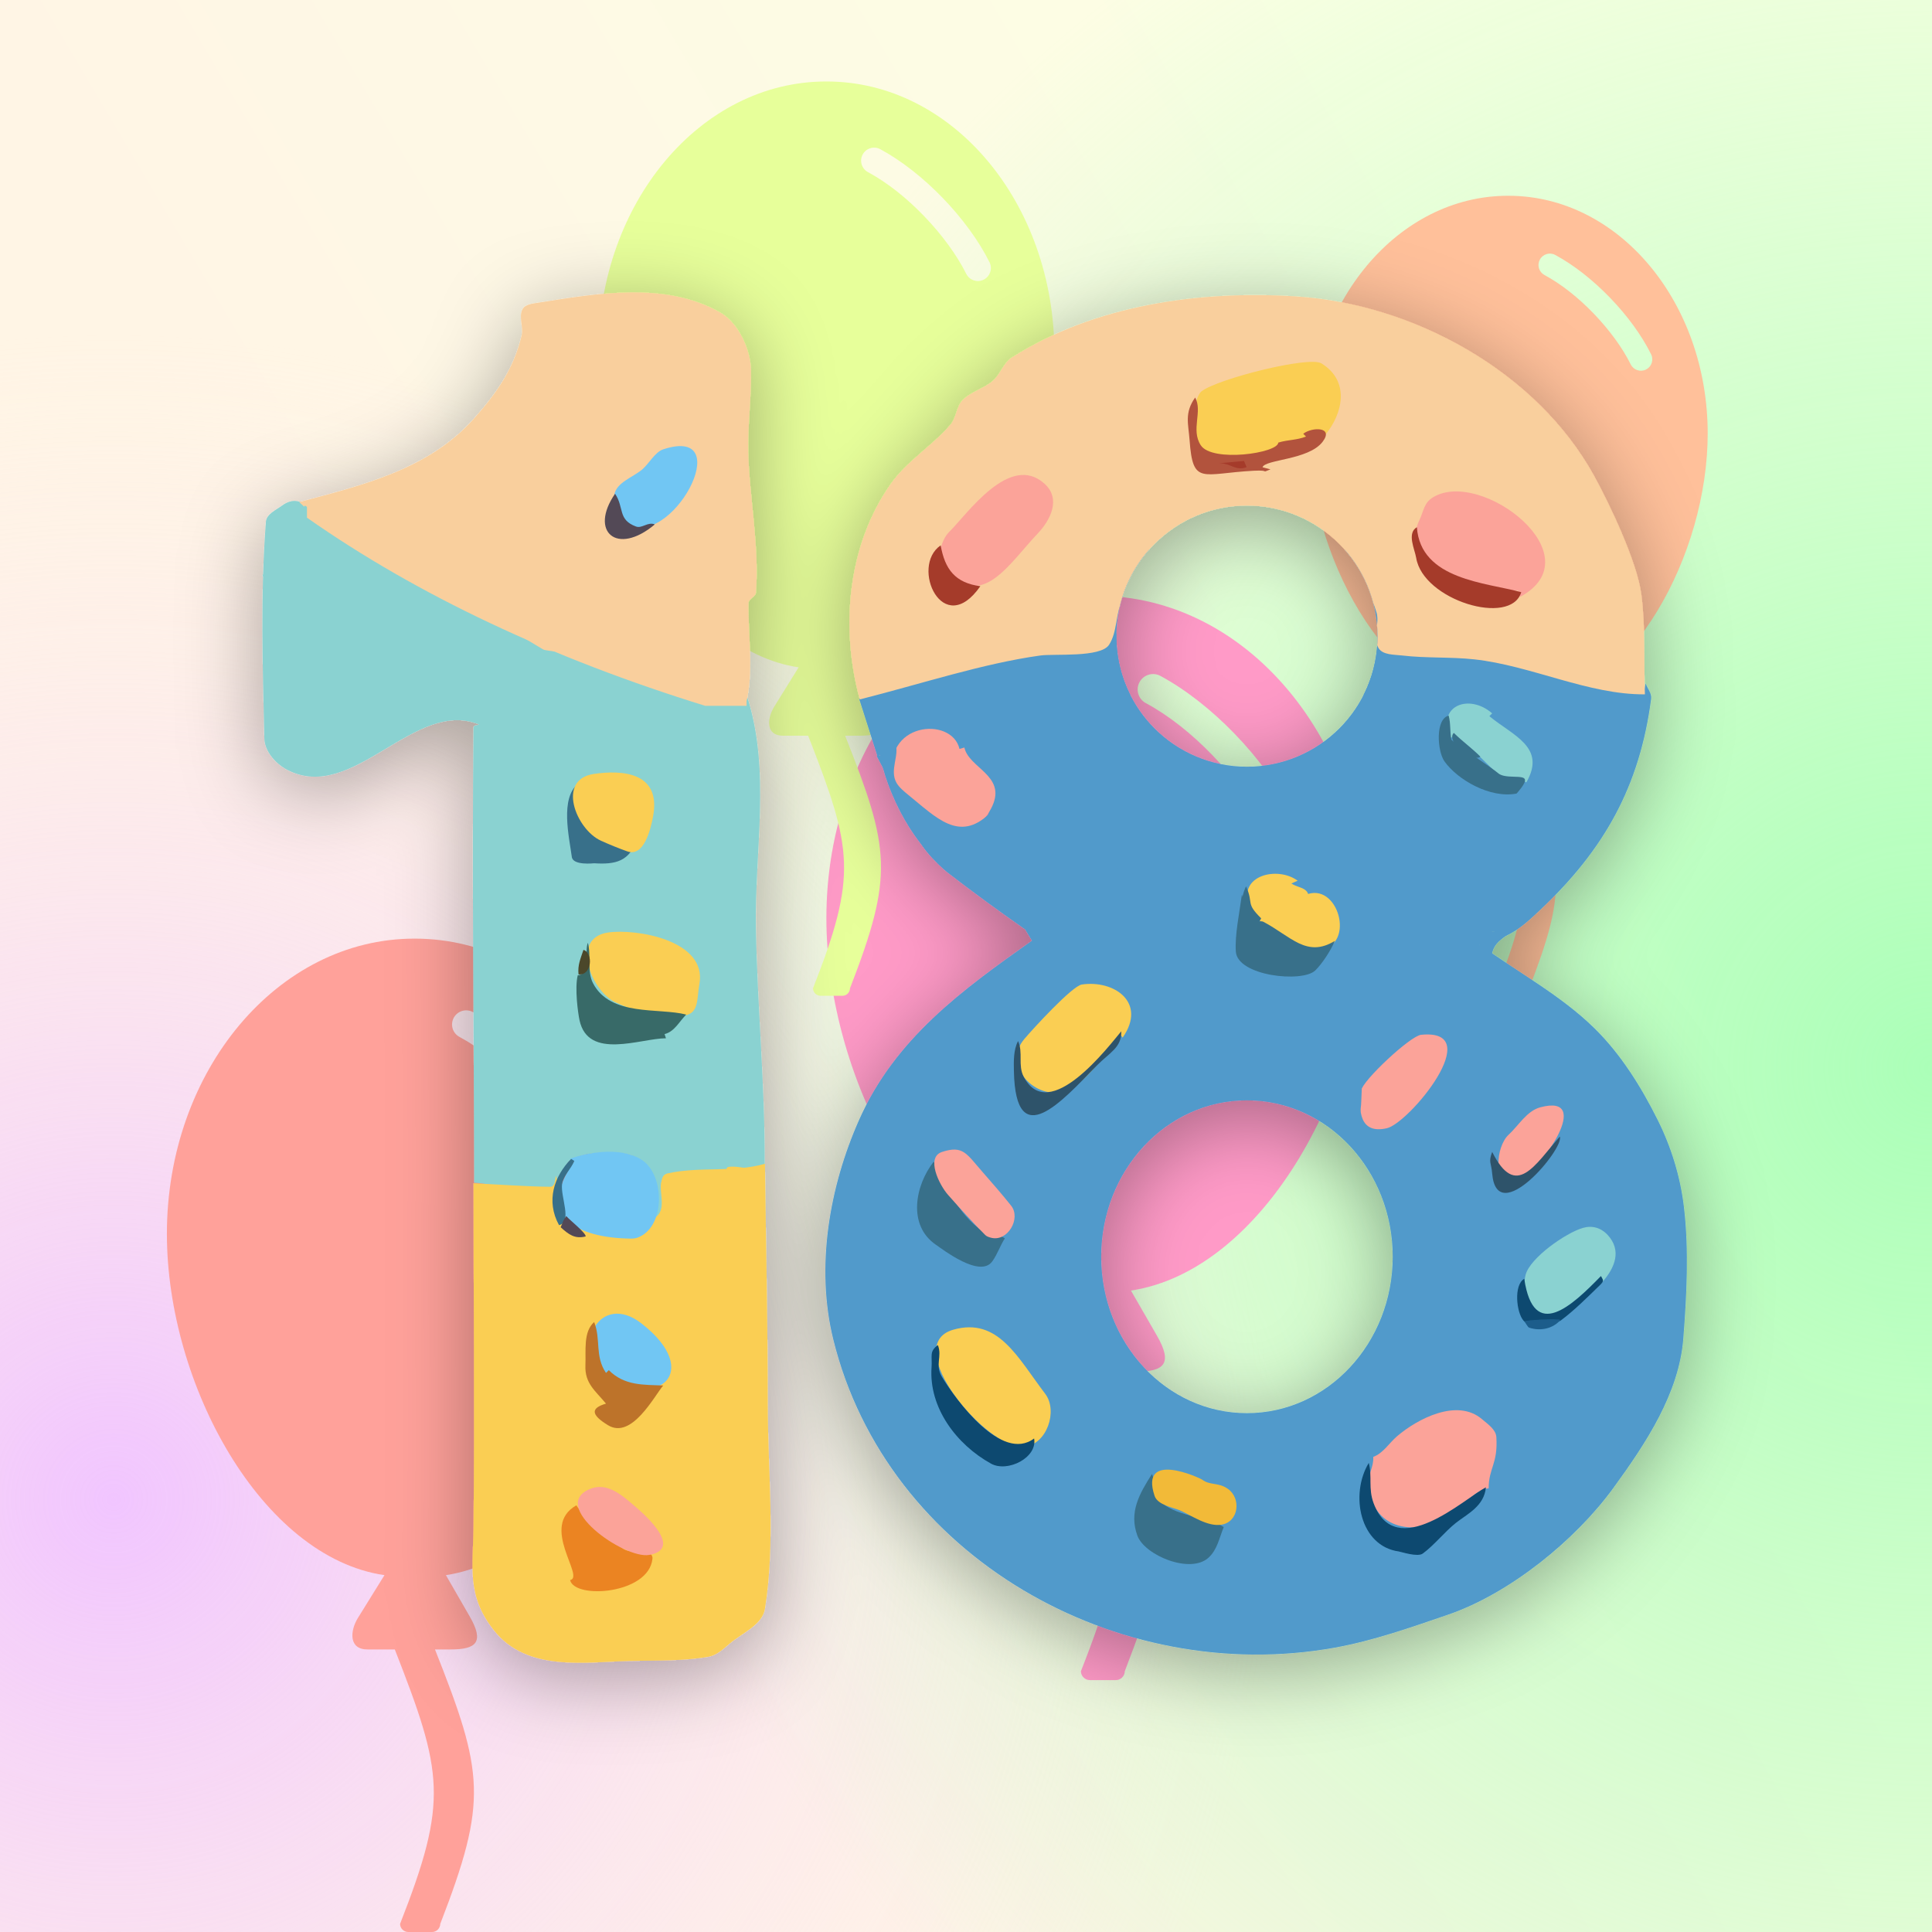
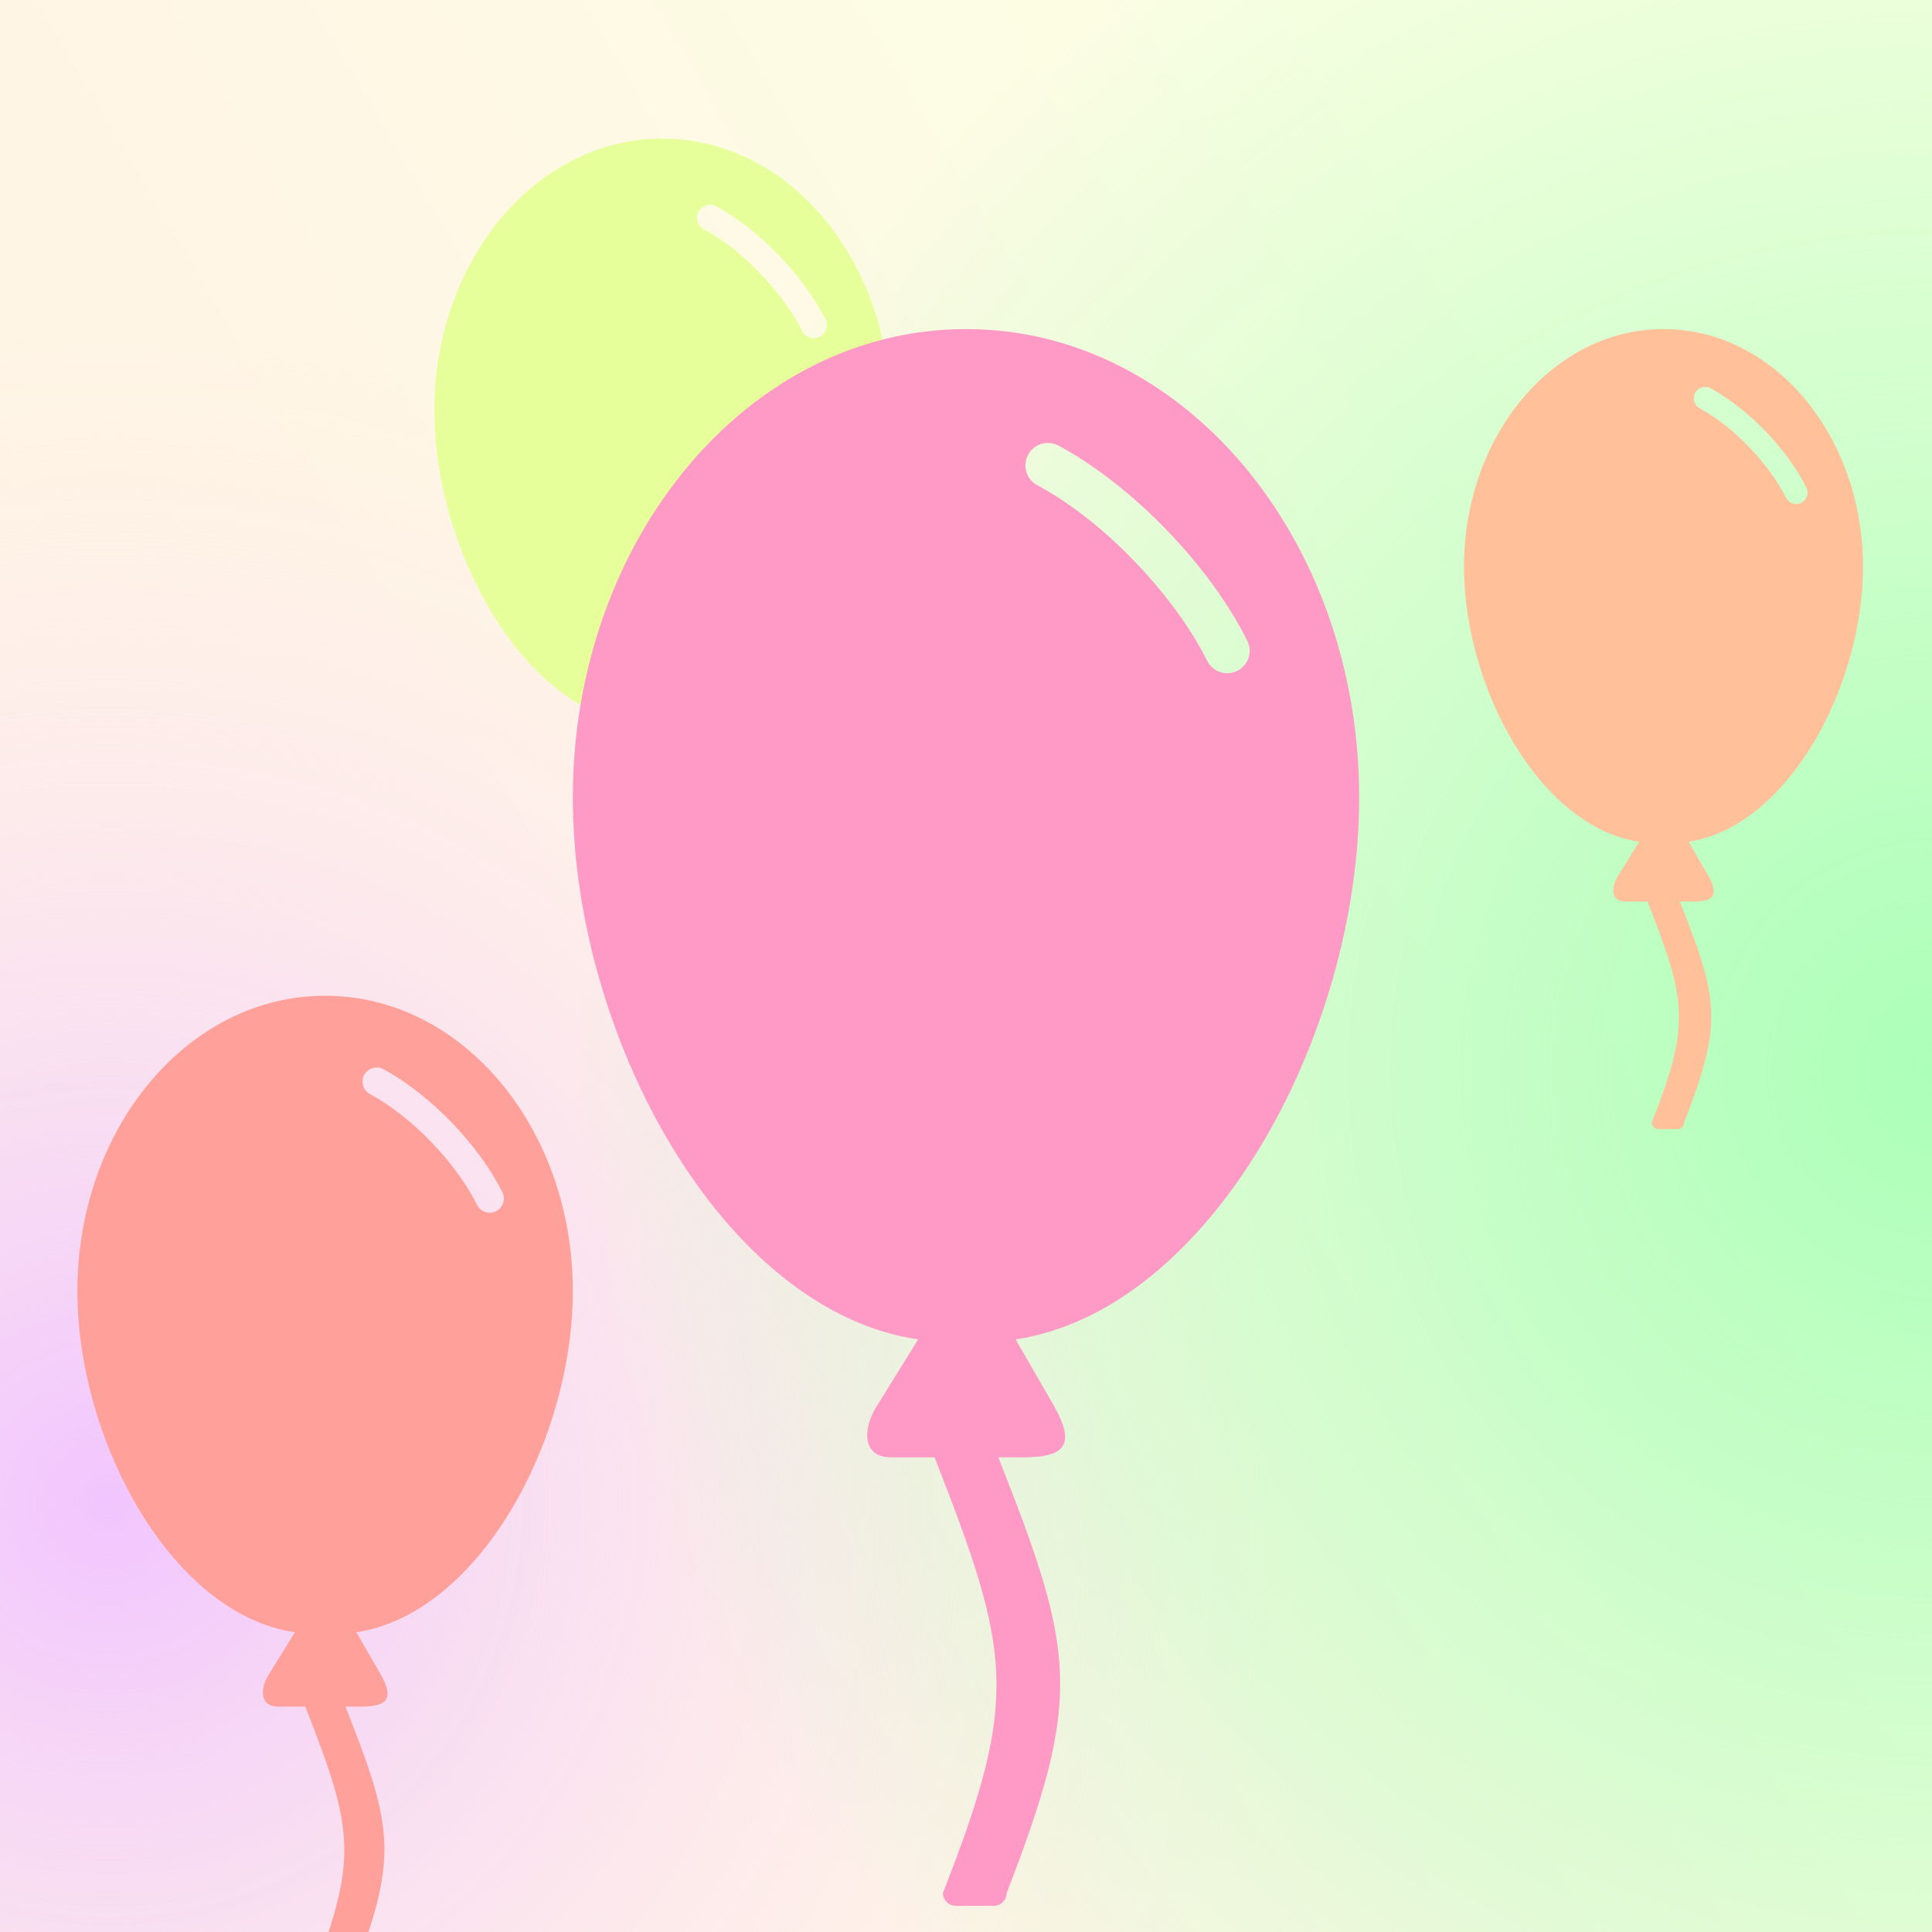
<svg xmlns="http://www.w3.org/2000/svg" xml:space="preserve" stroke-miterlimit="10" style="fill-rule:nonzero;clip-rule:evenodd;stroke-linecap:round;stroke-linejoin:round" viewBox="0 0 1920 1920">
  <defs>
-     <radialGradient id="c" cx="697.299" cy="1115.08" r="396.353" gradientTransform="translate(-1926.17 -1770.63)scale(2.92426)" gradientUnits="userSpaceOnUse">
+     <radialGradient id="d" cx="0" cy="0" r="1" gradientTransform="translate(112.913 1490.15)scale(1159.04)" gradientUnits="userSpaceOnUse">
      <stop offset="0" stop-color="#f1c5ff" />
      <stop offset="1" stop-color="#ffebee" stop-opacity="0" />
    </radialGradient>
-     <radialGradient id="d" cx="1042.87" cy="838.569" r="440.015" gradientTransform="translate(-1263.94 -1498.76)scale(3.05305)" gradientUnits="userSpaceOnUse">
+     <radialGradient id="e" cx="0" cy="0" r="1" gradientTransform="translate(1919.99 1061.44)scale(1343.39)" gradientUnits="userSpaceOnUse">
      <stop offset="0" stop-color="#abffb8" />
      <stop offset="1" stop-color="#abffb8" stop-opacity="0" />
    </radialGradient>
-     <linearGradient id="b" x1="490.961" x2="1488.95" y1="875.063" y2="284.185" gradientUnits="userSpaceOnUse">
+     <linearGradient id="c" x1="0" x2="1" y1="0" y2="0" gradientTransform="rotate(-30.628 1844.07 -459.278)scale(1159.793)" gradientUnits="userSpaceOnUse">
      <stop offset="0" stop-color="#fff5e5" />
      <stop offset="1" stop-color="#fcffe4" />
    </linearGradient>
-     <filter id="e" width="1674.18" height="1674.18" x="122.912" y="137.912" color-interpolation-filters="sRGB" filterUnits="userSpaceOnUse">
-       <feDropShadow dx="0" dy="15" flood-color="#000" flood-opacity=".333" in="SourceGraphic" result="Shadow" stdDeviation="40" />
-     </filter>
  </defs>
-   <clipPath id="a" clip-rule="nonzero">
+   <clipPath id="a">
    <path d="M0 0h1920v1920H0z" />
  </clipPath>
  <g clip-path="url(#a)">
-     <path fill="url(#b)" d="M0 0h1920v1920H0z" />
-     <path fill="url(#c)" d="M-1046.13 1490.14c0-640.116 518.919-1159.034 1159.038-1159.034S1271.95 850.024 1271.95 1490.14c0 640.12-518.923 1159.04-1159.042 1159.04S-1046.13 2130.26-1046.13 1490.14" />
-     <path fill="url(#d)" d="M576.614 1061.44c0-741.933 601.456-1343.391 1343.396-1343.391 741.93 0 1343.38 601.458 1343.38 1343.391 0 741.93-601.45 1343.39-1343.38 1343.39-741.94 0-1343.396-601.46-1343.396-1343.39" />
-   </g>
-   <path fill="#ffa19a" fill-rule="evenodd" d="M412.359 932.803c135.943 0 245.858 131.287 245.858 293.337 0 149.61-93.762 320.89-215.084 339.22l23.622 40.97c14.86 25.79 6.507 32.87-18.961 32.87h-15.506c48.527 122.68 52.704 150.08 5.223 272.76 0 4.34-3.7 8.04-8.038 8.04h-23.86a8.17 8.17 0 0 1-8.038-8.04c48.127-122.68 42.743-150.08-5.223-272.76h-26.675c-19.275.31-17.991-18.32-9.96-31.34l26.351-42.5c-121.883-17.76-216.207-189.3-216.207-339.22 0-162.05 110.154-293.337 245.859-293.337zm44.273 97.697c-6.833-3.68-9.386-12.2-5.703-19.04 3.683-6.83 12.208-9.38 19.041-5.7 23.536 12.69 47.081 31.49 67.649 52.78 21.213 21.94 39.289 46.6 50.78 69.9 3.206 6.91.321 15.11-6.504 18.49s-15.098.7-18.648-6.03c-10.283-20.73-26.59-42.91-45.873-62.92-18.56-19.28-39.774-36.23-60.742-47.48" />
-   <path fill="#ffc09a" fill-rule="evenodd" d="M1499.09 194.557c109.48 0 198 105.727 198 236.237 0 120.485-75.52 258.434-173.22 273.186l19.03 32.999c11.97 20.772 5.24 26.469-15.27 26.469h-12.49c39.08 98.805 42.44 120.87 4.2 219.675 0 3.495-2.98 6.468-6.47 6.468h-19.22a6.576 6.576 0 0 1-6.47-6.468c38.76-98.805 34.43-120.87-4.2-219.675h-21.48c-15.53.255-14.5-14.752-8.03-25.238l21.23-34.23c-98.16-14.298-174.12-152.446-174.12-273.186 0-130.51 88.71-236.237 197.99-236.237zm35.65 78.68c-5.41-3.013-7.39-9.811-4.45-15.259 2.93-5.449 9.7-7.528 15.19-4.668 18.96 10.224 37.92 25.362 54.48 42.509 17.09 17.668 31.65 37.532 40.9 56.296 2.77 5.593.48 12.372-5.11 15.14-5.6 2.769-12.38.479-15.15-5.114-8.27-16.693-21.41-34.549-36.94-50.662-14.95-15.53-32.03-29.181-48.92-38.242" />
-   <path fill="#ff9ac7" fill-rule="evenodd" d="M1090.33 592.074c148.38 0 268.36 143.304 268.36 320.196 0 163.3-102.34 350.28-234.77 370.28l25.78 44.72c16.22 28.16 7.1 35.87-20.7 35.87h-16.93c52.98 133.92 57.54 163.83 5.71 297.75 0 4.73-4.03 8.77-8.77 8.77h-26.05c-4.81-.08-8.7-3.96-8.77-8.77 52.54-133.92 46.65-163.83-5.7-297.75h-29.12c-21.04.36-19.64-20-10.87-34.2l28.76-46.39c-133.038-19.39-236.003-206.63-236.003-370.28 0-176.892 120.244-320.196 268.373-320.196zm48.32 106.644c-7.46-4.019-10.24-13.324-6.23-20.782 4.02-7.459 13.33-10.248 20.79-6.229 25.69 13.857 51.39 34.382 73.84 57.617 23.16 23.946 42.89 50.866 55.43 76.303 3.39 7.518.22 16.37-7.17 20.03-7.39 3.659-16.35.814-20.28-6.438-11.22-22.629-29.03-46.832-50.08-68.666-20.26-21.048-43.41-39.552-66.3-51.835" />
-   <path fill="#e7ff9a" fill-rule="evenodd" d="M821.553 80.98c125.124 0 226.287 120.829 226.287 269.985 0 137.695-86.302 295.357-197.96 312.212l21.736 37.714c13.683 23.742 5.992 30.248-17.447 30.248h-14.275c44.668 112.921 48.51 138.137 4.808 251.058 0 3.993-3.401 7.394-7.394 7.394h-21.966a7.515 7.515 0 0 1-7.394-7.394c44.294-112.921 39.34-138.137-4.809-251.058h-24.551c-17.743.296-16.565-16.86-9.17-28.84l24.261-39.122c-112.184-16.342-199.001-174.221-199.001-312.212 0-149.156 101.388-269.985 226.283-269.985zm40.747 89.923c-6.101-3.482-8.31-11.195-4.977-17.379s10.99-8.579 17.253-5.397c21.669 11.684 43.333 28.986 62.266 48.583 19.519 20.19 36.162 42.892 46.734 64.332 2.871 6.342.202 13.818-6.036 16.908s-13.801.684-17.108-5.442c-9.466-19.077-24.478-39.49-42.227-57.904-17.078-17.749-36.603-33.347-55.905-43.701" />
-   <g filter="url(#e)">
-     <clipPath id="f" clip-rule="nonzero">
-       <path d="M222.912 222.912H1697.09V1697.09H222.912z" />
+     <clipPath id="b" clip-rule="nonzero">
+       <path d="M0 0h1920v1920H0z" />
    </clipPath>
-     <g clip-path="url(#f)">
-       <path fill="#face52" d="M693.429 1144.53h56.168v34.14h-56.168zm-106.979-18.5h100.683v134.3H586.45z" />
-       <path fill="#face52" d="M529.941 1199.37h150.544v45.59H529.941z" />
-       <clipPath id="g" clip-rule="nonzero">
-         <path d="M132.659 63.663V1856.34H2026.73V63.663zM1239.16 502.45c71.67 0 129.82 58.076 129.82 129.743 0 71.669-58.15 129.745-129.82 129.745s-129.75-58.076-129.75-129.745c0-71.667 58.08-129.743 129.75-129.743m0 591.05c79.99 0 144.91 69.56 144.91 155.4s-64.92 155.48-144.91 155.48c-80 0-144.83-69.64-144.83-155.48s64.83-155.4 144.83-155.4" />
-       </clipPath>
-       <g clip-path="url(#g)">
-         <g fill="#519acb">
-           <path d="M915.3 691.071h110.93v111.205H915.3zm35.266-144.847h630.674v144.337H950.566zm79.624 221.036h150.51v146.731h-150.51z" />
-           <path d="M890.075 797.245c-22.608-48.625-24.566-95.653-4.374-105.041 20.192-9.389 54.889 22.418 77.496 71.042s24.566 95.652 4.373 105.041-54.888-22.419-77.495-71.042" />
-         </g>
-         <path fill="#519acb" d="m853.759 694.388 18.372 57.573c12.346-8.2 38.458-34.574 59.926-24.315 16.209 7.747 29.899 20.258 42.768 32.793 5.23 5.095 7.057 12.784 10.584 19.175l11.781-11.087c15.07 12.077 39.31.476 57.51 6.93 9.57 3.392 15.45 14.195 19.22 23.619 6.6 16.489-13.62 17.46-21.04 19.743 1.39 14.264 22.99 17.376 35.77 23.849l-6.93-19.401 8.32-1.386c4.13 12.122 4.68 26.144 12.39 36.365 7.67 10.155 25.71 12.371 29.18 24.61l-6.99 2.567c25.51 15.909-9.52 24.3-20.72 26.535-1.62-4.157-.67-10.925-4.85-12.471-10.41-3.85-22.17-1.078-33.26-1.617l-5.05-33.88-16.46-.426.1 7.146 14.87 4.578-20.49 6.876.83 16.397-18.66.449c5.61 19.716 8.88 12.587-2.95 23.342l7.62 12.472c-69.454 49.095-135.972 97.326-171.841 178.076-29.529 66.48-43.404 146.25-25.637 218.26 53.336 216.21 282.558 345.04 498.198 306.27 38.46-6.92 75.6-20.06 112.57-32.73 61.64-21.12 126.67-74.12 164.35-125.84 32.23-44.23 65.4-94.12 69.62-148.68 3.35-43.43 5.69-87.41.6-130.67-3.52-29.96-12.64-59.66-26.14-86.65-16.42-32.85-36.38-64.95-62.55-90.73-33.62-33.119-76.21-55.672-114.32-83.508 4.26-4.246 7.07-10.86 12.79-12.737 4.48-1.471 9.25 6.06 13.53 4.089 13.05-6.005 23.84-16.236 34.28-26.096 63.29-59.761 98.5-122.358 109.85-209.49.69-5.363-3.7-10.164-5.55-15.245l-1.78 9.789c-25.07-.848-48.37-13.609-73.05-18.104-13.87-2.525-28.47 1.489-42.27-1.386-13.45-2.802-24.73-12.902-38.25-15.384-36.05-6.618-72.89-7.804-109.33-11.707-8.97-116.231-132.85-190.173-224.51-98.324-12.53 12.564-20.75 29.026-28.41 45.039-7.68 16.078-1.3 42.761-17.32 50.581-38.23 18.669-84.6 10.259-126.137 19.476-40.868 9.069-80.356 23.509-120.534 35.265" />
-         <path fill="#f9cf9d" d="M854.451 695.08c61.715-15.614 122.014-35.656 179.459-43.654 13.77-1.916 59.89 2.327 68.27-10.651 8.31-12.866 6.36-30.248 12.9-44.099 22.06-46.766 68.68-94.75 126.08-91.992 60.13 2.891 109.45 47.171 126.73 103.783 3.46 11.338-4.04 25.327 2.03 35.506 4.23 7.086 15.42 6.482 23.61 7.453 23.68 2.812 47.74 1.276 71.45 3.828 56.51 6.084 113.64 35.31 169.73 34.767-1.18-33.018.66-66.281-3.54-99.053-4.24-33.163-32.68-92.021-46.92-117.904-57.25-104.037-179.84-170.951-296.04-178.482-95.6-6.196-200.27 8.324-282.71 60.82-8.338 5.312-11.228 16.548-18.704 23.021-9.03 7.819-21.875 10.728-30.183 19.308-6.302 6.509-6.185 17.47-12.085 24.346-18.114 21.112-43.209 36.047-59.239 58.781-43.596 61.831-50.112 143.927-30.838 214.222" />
-         <path fill="#8ad2d1" d="M476.126 720.025c-1.847.924-5.521.705-5.542 2.771-1.624 150.825.427 301.664.64 452.504 25.117 1.81 50.871 11.34 75.349 5.44 11.882-2.87 11.415-23.68 22.402-29.04 14.707-7.17 32.43-6.72 48.757-5.66 34.316 2.23 33.149 41.02 34.391 63.17 14.329-11.14-6.124-39.3 14.193-41.38 17.584-1.8 35.517 1.59 53.019-.88 2.77-.39 1.563-6.65 4.304-7.2 11.944-2.39 36.291 8.25 36.326-3.93.227-77.65-7.268-155.14-8.757-232.775-1.465-76.486 14.863-156.446-8.314-229.351-20.366 1.771-58.361-6.398-76.896-11.861-31.89-9.398-61.709-25.025-93.558-34.563-7.241-2.169-15.289 1.359-22.676-.246-24.203-5.262-51.97-21.722-75.717-29.55-41.327-13.621-78.19 22.787-119.006-9.876l7.45-4.674-9.702-2.771 34.646-4.158c-15.436-6.239-31.67-10.781-46.305-18.717-21.35-11.574-10.042-36.523-9.128-55.424-18.412-6.665-30.563-34.864-51.538-19.522-6.163 4.507-15.632 8.565-16.215 16.178-5.488 71.583-3.24 143.6-1.537 215.372.305 12.85 11.337 25.208 22.737 31.145 65.394 34.062 126.546-71.64 190.677-45.002" />
-         <path fill="#face52" d="M552.346 1168.33c-.391 1.84-.28 11.15-5.543 11.09-25.431-.31-50.813-2.31-76.219-3.47 0 113.64 1.127 227.28 0 340.91-.398 40.02-7.292 68.58 20.323 103.36 32.977 41.54 90.571 31.42 135.579 30.37 25.899-.6 52.086.3 77.605-4.16 8.129-1.41 14.737-7.72 21.02-13.07 12.53-10.68 32.522-18.48 35.105-34.74 10.655-67.06 2.773-135.8 2.773-203.71 0-79.46-1.849-158.9-2.773-238.36-31.511 9.01-64.531 2.39-96.733 9.55-12.186 2.7-2.014 25.23-6.508 36.88-3.848 9.97-12.479 17.81-21.085 24.15-5.629 4.14-36.614 3.1-39.198 2.87-66.132-5.84-29.998-17.97-44.346-61.67" />
-         <path fill="#f9cf9d" d="M297.358 498.989c11.279 10.092 22.4 22.608 37.113 26.164.591 9.02-1.654 18.695 1.772 27.059 11.441 27.928 88.576 49.149 115.576 48.064-2.499 4.147-9.256 11.091.048 15.632 6.039 2.948 13.783.255 19.947 2.934 2.524 1.097 1.192 6.321 3.741 7.359 17.887 7.288 10.237-5.485 23.437 3.054 21.332 13.796 45.166 19.471 70.41 18.795l1.217 6.597c22.097 3.373 33.589 10.411 52.216 10.205l-3.97 4.59c21.812 2.49 117.417 23.942 121.951 31.875 8.771-32.894 2.552-68.046 3.036-102.086.059-4.182 7.008-5.997 7.356-10.165 3.785-45.295-6.932-98.295-7.621-141.352-.425-26.574 3.197-53.11 2.771-79.684-.314-19.672-11.947-46.894-30.842-57.572-54.503-30.802-121.487-19.006-180.714-9.622-5.591.885-13.084 1.583-15.633 6.637-3.889 7.716 1.198 17.5-.776 25.913-7.798 33.245-24.912 57.586-47.809 83.147-45.051 50.287-110.981 65.837-173.226 82.456" />
-         <path fill="#519acb" d="M997.19 765.756c-23.033 16.635-4.283 39.647-24.095 60.369-22.677 23.716-23.277 12.69-52.48-2.02-1.464-.737-3.418-.211-4.891.508-13.899 6.791 19.402 37.37 25.502 42.101 25.219 19.556 50.349 37.81 76.754 56.331 12.32-8.726 7.64-2.414 9.7-21.479l9.11-.424c3.2-11.859 10.43-35.263 28.3-20.365-11.51 28.72 15.69 19.705 33.96 20.095 3.67 18.935 7.66 8.705 22.17 12.473 6.22-9.951 14.34-3.323 24.25-7.623-5.24-4.395-12.37 1.576-15.94-3.464-4.87-6.877 8.86-14.913 1.39-27.716-7.65-13.109-18.15-6.631-26.37-16.182-3.93-4.573-1.26-12.141-3.42-17.771-4.02-10.439-12.57-5.291-7.63-18.016-8.47-3.304-3.87-2.886-13.86 0l9.01 16.631c-13.51-3.084-22.08-12.427-35.09-16.812 10.97-.936 4.32.6 18.46-8.826-2.17-5.006-2.19-21.527-1.11-27.807-6.03-3.436-10.07-9.835-16.21-13.074-18.04-9.512-39.81 8.801-57.51-6.929" />
-         <path fill="#fba399" d="M1364.74 1447.82c.51 10.83-5.42 16.64-4.62 27.75 3.12 43.31 43.66 51.22 76.93 33.58 14.84-7.86 26.38-28.56 42.35-30.1.16-20.73 9.31-24.03 7.67-50.88-.46-7.55-8.43-12.79-14.17-17.73-24.74-21.29-64.42-.34-84.58 16.94-7.9 6.77-13.79 16.92-23.58 20.44" />
-         <path fill="#face52" d="m1306.22 432.469-6.23-2.771c6.02-2.411 14.25-5.604 17.32 2.079 17.18-20.898 24.57-53.101-4.16-70.676-12.28-7.516-102.76 15.294-118.99 27.725-10.21 7.821-14.01 63.595 9.51 64.43 31.75 1.129 74.52-4.116 102.55-20.787" />
-         <path fill="#fba399" d="m1508.55 586.987 2.2 6.173c74.67-40.75-38.53-127.746-86.39-99.099-9.49 5.679-9.26 13.519-14.19 23.78-20.43 42.512 69.01 71.444 98.38 69.146" />
-         <path fill="#face52" d="M947.3 1321.46c-53.73 15.36 33.695 119.36 69.98 116.41 23.12-1.88 34.34-35.75 21.48-52.66-27.55-36.23-46.829-76.5-91.46-63.75m165.6-293.79 2.78 3.47c24.48-34.946-8.6-57.524-40.6-52.729-9.67 1.45-49.02 44.539-57.1 54.109-21.667 25.64 8.99 58.73 36.72 52.66 22.71-4.96 43.95-38.02 58.2-57.51" />
-         <path fill="#fba399" d="m937.599 568.972 2.772-4.158c34.316 43.621 62.659-4.948 90.989-34.719 12.31-12.938 23.46-34.138 6.74-49.326-34.65-31.483-77.215 30.611-94.957 48.014-8.672 8.506-13.427 30.335-5.544 40.189" />
-         <path fill="#face52" d="M681.225 1008.96c13.492-2.59 11.231-16.708 13.829-31.005 7.924-43.611-62.896-55.323-90.88-51.226-37.573 5.502-16.71 58.359 7.805 69.496a343 343 0 0 0 26.286 10.665c16.252 5.8 27.219 5.11 42.96 2.07" />
-         <path fill="#71c6f3" d="m566.203 1151.7 4.158 2.77c-37.406 53.83 1.993 75.65 55.853 76.42 2.419.04 4.925-.07 7.201-.89 27.152-9.74 27.327-58.29 7.249-75.17-18.348-15.43-54.182-10.81-74.461-3.13" />
-         <path fill="#fba399" d="m958.386 742.89-4.85 1.386c-7.639-32.994-77.802-26.497-65.553 30.264 5.067 23.478 33.842 34.928 54.582 47.043 19.41 11.337 36.392-4.529 43.712-20.844 13.539-30.169-23.416-37.372-27.891-57.849" />
-         <path fill="#519acb" d="M1336.02 841.975c4.07 11.792-2.52 23.96.69 35.339 2.24 7.939 14.98.882 18.71 7.621 3.48 6.29-.35 11.3.65 18.088 1.34 9.154 11.61 4.94 16.67 8.243 9.85 6.421-.4 12.149 15.25 6.236l-3.47-3.465c7.8-6.173 16.26-13.115 26.12-14.425-3.22-7.4 5.19-19.592 9.91-26.456-23.38-11.402 12.29-45.443-44.58-41.779l-2.26 8.927z" />
-         <path fill="#8ad2d1" d="M1572.99 1220.3c-17.01 4.98-52.26 29.65-56.82 46.43-5.13 18.9 7.75 50.99 32.25 39.58 24.41-11.35 76.77-48.75 49.46-78.8-6.86-7.54-15.73-9.89-24.89-7.21" />
-         <path fill="#fba399" d="M1412.24 1028.37c-10.68 1.06-58.27 45.58-59.59 55.43-2.64 19.63-1.69 43.72 25.64 37.42 22.17-5.12 100.17-99.46 33.95-92.85" />
-         <path fill="#face52" d="M1299.99 888.4c-2.11-6.471-10.91-6.456-16.63-10.394l6.24-2.771c-19.97-14.751-59.49-5.508-48.23 25.01 6.87 18.631 28.78 25.699 44.07 34.579 10.15 5.894 10.35 9.225 22.36 9.225 39.91 0 24.14-65.525-7.81-55.649" />
-         <path fill="#71c6f3" d="m602.234 1365.81 2.772-2.77c45.652 40.1 95.34.83 32.352-47.92-40.901-31.65-69.847 22.73-35.124 50.69" />
-         <path fill="#eb8423" d="M566.562 1570.28c4.395 19.27 78.187 14.03 81.82-21.11 1.12-10.84-20.404-4.1-28.823-9.89-24.69-16.96-32.978-22.23-46.795-43.3-36.981 20.96 9.015 71.29-6.202 74.3" />
-         <path fill="#386f8a" d="M927.899 1154.47c-18.233 23.1-26.315 62.99 2.079 82.46 7.552 5.18 43.992 33.41 56.125 16.63 5.086-7.04 7.8-15.55 12.472-22.87-6.005-4.8-9.781.8-15.606-2.73-30.222-18.31-40.437-45.58-55.07-73.49m216.881 310.43c-12.49 19.59-23.01 38.01-14.45 61.24 7.2 19.55 52.94 38.6 70.9 21.66 8.52-8.04 10.06-18.22 14.92-30.24-17.14-11.01-50.06-10.29-64.1-26.88-6.4-7.56-3.1-17.32-7.27-25.78" />
-         <path fill="#71c6f3" d="M610.55 491.366c-2.121 10.483 1.259 21.606 11.574 28.471 43.856 29.187 112.644-97.966 37.036-73.318-8.22 2.679-14.182 14.307-20.86 19.964-9.48 8.031-25.289 12.705-27.75 24.883" />
-         <path fill="#386b68" d="M584.219 936.903c-3.896 9.307 3.893 30.906-10.075 32.338-3.167 12.936.288 37.679 1.761 44.569 8.554 40.08 60.875 18.02 85.92 18.02l-1.387-4.16c9.708-2.42 14.037-11.66 21.481-19.4-27.255-7.06-75.232 2.32-92.608-31.199-6.104-11.773-1.595-27.045-5.092-40.168" />
-         <path fill="#8ad2d1" d="M1441.03 733.138c13.25-3.959 42.96 35.927 55.05 41.625 6.32 2.98 14.97-1.105 20.79 2.772 20.32-35.322-13.8-46.607-36.73-65.826l2.77-2.771c-22.54-19.808-55.36-8.242-41.88 24.2" />
-         <path fill="#fba399" d="M936.215 1144.77c-16.447 5.34-2.778 32.83 5.909 42.65 12.033 13.59 24.17 27.11 37.007 39.95 1.456 1.45 3.602 2.08 5.586 2.63 16.533 4.57 30.323-19.08 20.093-31.87-9.116-11.41-18.721-22.42-28.348-33.41-16.144-18.41-19.384-26.72-40.247-19.95" />
-         <path fill="#386f8a" d="M1234.16 889.093c-2.28 17.357-7.14 40.069-5.99 56.591 1.7 24.344 65.99 31.148 78.89 18.766 6.57-6.304 15.61-19.961 19.42-29.351-27.92 17.085-43.7-4.623-70.84-18.983-4.08-2.16-14.16 2.842-19.64 2.621.2-11.105 1.78-19.696-1.84-29.644" />
-         <path fill="#fba399" d="M586.99 1479.45c-42.584 16.58 33.297 70.24 58.204 65.82 37.2-6.6-12.121-46.52-15.433-49.4-13.004-11.33-27.027-22.55-42.771-16.42" />
-         <path fill="#0c486f" d="M932.057 1336.71c-8.796 6.51-5.466 10.56-6.287 22.32-2.764 39.59 24.384 76.33 59.143 95.53 16.357 9.04 46.287-5.97 42.767-25-32.255 24.15-77.698-38.31-91.463-61.02-7.478-12.34.389-19.95-4.16-31.83" />
-         <path fill="#f2ba37" d="M1194.67 1470.44c-2.05-1.54-62.52-29.63-47.26 16.17 3.06 9.19 19.11 11.72 25.08 14.32 11.14 4.82 27.51 16.68 41.51 14.27 17.35-2.97 19.58-26.4 6.18-35.66-9.71-6.7-17.48-3.08-25.51-9.1" />
-         <path fill="#0c486f" d="M1360.27 1453.81c-19.02 31.7-8.69 82.68 29.8 88 2.25.31 18.63 5.88 23.86 2.09 11.03-8 22.21-22.05 32.95-30.5 11.21-8.82 28.1-16.54 29.8-35.34-21.68 11.47-89.55 74.75-111.56 15.94-5.59-14.95-1.22-26.58-4.85-40.19" />
-         <path fill="#bd7329" d="M590.455 1313.84c-10.97 9.7-8.047 28.43-8.67 43.06-.768 18.01 9.982 25.26 20.449 38.01-14.904 4.37-15.617 10.73 2.079 21.48 23.409 14.22 45.635-28.53 54.739-39.49-19.716-.83-38.485.31-54.046-15.25l-2.772 2.77c-11.35-16.84-4.864-33.29-11.779-50.58" />
-         <path fill="#fba399" d="M1530.73 1100.43c-13.41 3.59-21.44 18-31.65 27.41-12.13 11.18-17.6 51.94 10.86 42.57 22.01-7.25 74.26-84.32 20.79-69.98" />
-         <path fill="#b2533c" d="M1187.74 395.054c-10.9 15.326-6.7 26.303-5.55 42.266 3.29 45.388 11.83 33.275 63.75 30.488 17.6-.944 5.93 2.859 16.63-1.386l-7.89-2.049c2.44-7.882 45.71-7.122 59.64-25.234 11.74-15.27-10.52-14.907-19.18-8.054l2.77 2.771c-9.61 3.744-18.03 3.035-27.56 6.002-.45 10.53-65.82 19.918-77.06 2.611-10.06-15.505 2.08-33.579-5.55-47.415" />
-         <path fill="#519acb" d="M1266.04 1065.09c26.66 14.26 50.59 25.41 76.22 42.27 2.92-5.48 1.54-10.35 5.54-15.25 3 7.78-.96 14.75 2.77 22.18 2.72-21.37 1.78-10.51 2.77-32.57-7.45-2.13-10.28-11.68-14.35-18.27-14.54-23.51-28.86-18.14-53.55-14.3-15.33 2.39-16.29-.77-19.4 15.94" />
-         <path fill="#386f8a" d="M633.415 832.967c-4.748-3.318-11.754.212-17.323-1.386-14.182-4.065-32.686-21.092-33.635-36.67l-3.781.639c-2.716-6.121-.141-11.062-4.157-16.629-18.07 14.203-8.94 52.782-6.237 72.754 1.175 8.674 21.801 6.214 22.173 6.237 21.183 1.319 35.448-1.529 42.96-24.945" />
-         <path fill="#8ad2d1" d="M334.774 525.318c-8.228 9.585-7.243 24.632-6.909 37.259.583 22.012 44.326 14.962 44.326 30.647 8.548 1.814 4.104.36 13.165 4.85l-9.007 2.771c14.465 6.098 69.601 19.445 79.008 1.307-23.813-2.266-106.787-28.218-117.34-50.856-4.214-9.038 1.549-17.055-3.243-25.978" />
-         <path fill="#a53a2c" d="M1408.08 523.933c-10.22 5.92-2.09 21.969-.69 30.487 6.89 42.076 94.04 68.482 104.42 34.102-34.59-9.612-100.06-12.112-103.73-64.589" />
-         <path fill="#386f8a" d="M1507.17 788.621c.49-.636 9.19-9.84 8.31-13.858-1.16-5.315-20.08-.158-26.93-6.612-3.73-3.52-45.95-31.69-46.23-33.163-1.5-7.853-.53-16.132-2.67-23.833-13.55 3.632-11.16 35.5-4.24 45.347 12.79 18.202 45.39 37.254 71.76 32.119" />
-         <path fill="#519acb" d="M889.789 738.732c-10.241 13.919-3.604 10.488-18.644 12.44 13.062 25.063 22.867 42.168 40.217 64.598.917 1.185 2.04 2.535 1.986 4.032-.608 16.819-5.295 4.159 0 15.244.012-.093-.591-12.486 5.424-10.018 29.276 12.005 47.473 34.332 64.769-16.681-30.296 29.365-53.12 4.055-81.274-18.686-3.589-2.9-8.828-7.289-11.277-11.568-7.387-12.912 3.251-27.481-1.201-39.361" />
-         <path fill="#2f526b" d="M1114.29 1024.9c-11.61 13.71-71.76 93.77-97.01 45.04-5.85-11.3-.32-23.94-5.54-35.34-4.63 8.71-4.34 20.42-4.12 30.2 1.77 81.89 47.88 29.43 82.42-5.89 12.42-12.7 24.81-17.79 24.25-34.01" />
-         <path fill="#8ad2d1" d="M350.71 601.538c20.11 25.397 68.525 32.082 99.085 13.857l-2.077-6.928c-24.894 3.625-79.726-26.678-97.008-6.929" />
-         <path fill="#a53a2c" d="M934.828 541.949c-30.697 20.995 2.305 93.978 39.414 40.616-25.101-3.306-35.229-16.899-39.414-40.616" />
-         <path fill="#2f526b" d="M1550.13 1129.53c-24.97 28.27-43.51 62.65-67.22 15.24-3.92 10.69-.95 10.18 0 21.48 4.67 55.34 71.99-25.03 67.22-36.72" />
-         <path fill="#0c486f" d="M1591.01 1268.11c-28.83 29.57-66.88 65.73-76.22 2.77-10.66 5.99-7.83 33.63-.7 41.58 6.51 7.24 19.48-.28 29.22-.56 2.51-.08 5.49 2.05 7.51.56 14.03-10.43 26.38-22.97 38.96-35.1 4.84-4.67 3.38-4.98 1.23-9.25" />
-         <path fill="#534956" d="M611.242 490.674c-25.995 37.623 1.8 62.152 39.496 30.488-6.96-2.908-12.664 4.319-18.709 2.079-18.324-6.794-11.504-18.777-20.787-32.567" />
-         <path fill="#386f8a" d="M567.59 1151.7c-16.884 17.18-25.316 41.69-12.023 65.84 13.442-2.9 1.289-28.32 3.015-40.89 1.133-8.25 9.052-15.06 12.135-22.94z" />
-         <path fill="#519acb" d="M1482.22 950.068c1.83-10.712 6.38-14.187 15.25-20.787-17.16-13.056-41.78 10.567-15.25 20.787" />
-         <path fill="#386f8a" d="M1238.32 880.777c-6.4 13.47-5.48 27.385-2.08 41.575 8.49-4.523 12.5.006 17.09-9.727-15.91-15.671-7.13-14.039-15.01-31.848" />
-         <path fill="#1b5d8b" d="M1514.79 1313.15c1.28 1.28 3.41 5.76 4.85 6.24 11.31 3.77 23.6 1.04 31.18-7.63-2.76-1.83-34.79.14-36.03 1.39" />
-         <path fill="#534956" d="M562.74 1208.52c-3.774 5.72-1.7 2.14-5.544 11.09 7.798 7.1 14.006 11.92 24.868 9.14.116-3.7-15.849-16.14-19.324-20.23" />
-         <path fill="#386f8a" d="M1444.8 728.34c-8.76 8.761 19.91 29.989 26.33 23.558-8.37-8.379-18.27-15.506-26.33-23.558" />
-         <path fill="#4b462c" d="M579.83 943.934c-2.887 8.855-5.844 14.952-4.904 24.38 13.213 1.53 14.948-21.128 4.904-24.38" />
-         <path fill="#a53a2c" d="M1211.7 460.343c12 .098 15.91 7.993 27.15 3.921l-2.58-6.166z" />
-       </g>
-       <path fill="#8ad2d1" d="M302.883 502.431 688.484 735.23l-42.108 69.744-385.599-232.799z" />
-       <path fill="#f9cf9d" d="M305.064 499.998v14.477C414.959 591.56 548.6 654.412 700.806 701.432h41.128V600.716H523.5V499.998z" />
-       <path fill="#face52" d="M649.096 810.911c7.923-43.609-30.821-45.902-58.806-41.805-37.573 5.5-17.703 55.189 6.812 66.326a341 341 0 0 0 26.286 10.661c16.252 5.806 23.111-20.885 25.708-35.182" />
+     <g clip-path="url(#b)">
+       <path fill="url(#c)" d="M0 0h1920v1920H0z" />
+       <path fill="url(#d)" d="M-1046.13 1490.14c0-640.116 518.919-1159.034 1159.038-1159.034S1271.95 850.024 1271.95 1490.14c0 640.12-518.923 1159.04-1159.042 1159.04S-1046.13 2130.26-1046.13 1490.14" />
+       <path fill="url(#e)" d="M576.614 1061.44c0-741.933 601.456-1343.391 1343.396-1343.391 741.93 0 1343.38 601.458 1343.38 1343.391 0 741.93-601.45 1343.39-1343.38 1343.39-741.94 0-1343.396-601.46-1343.396-1343.39" />
    </g>
+     <path fill="#ffa19a" fill-rule="evenodd" d="M323.395 989.591c135.944 0 245.859 131.279 245.859 293.339 0 149.61-93.762 320.89-215.084 339.22l23.621 40.97c14.861 25.79 6.507 32.87-18.96 32.87h-15.507c48.528 122.68 52.704 150.08 5.223 272.76 0 4.34-3.7 8.04-8.038 8.04h-23.86a8.17 8.17 0 0 1-8.037-8.04c48.127-122.68 42.743-150.08-5.223-272.76h-26.675c-19.276.31-17.991-18.33-9.961-31.34l26.352-42.5c-121.883-17.76-216.207-189.3-216.207-339.22 0-162.06 110.153-293.339 245.859-293.339zm44.274 97.699c-6.833-3.68-9.387-12.21-5.704-19.04s12.208-9.39 19.041-5.7c23.537 12.69 47.081 31.49 67.649 52.78 21.214 21.94 39.29 46.6 50.781 69.9 3.206 6.91.32 15.11-6.504 18.49-6.825 3.38-15.098.7-18.648-6.04-10.284-20.73-26.59-42.9-45.873-62.91-18.561-19.28-39.775-36.23-60.742-47.48" />
+     <path fill="#ffc09a" fill-rule="evenodd" d="M1653.41 327.065c109.48 0 198 105.727 198 236.238 0 120.484-75.51 258.433-173.22 273.186l19.03 32.999c11.97 20.772 5.24 26.468-15.27 26.468h-12.49c39.08 98.805 42.44 120.874 4.2 219.674 0 3.5-2.98 6.47-6.47 6.47h-19.22a6.58 6.58 0 0 1-6.47-6.47c38.76-98.8 34.43-120.869-4.2-219.674h-21.48c-15.53.256-14.5-14.752-8.03-25.237l21.23-34.23c-98.16-14.299-174.12-152.446-174.12-273.186 0-130.511 88.71-236.238 197.99-236.238zm35.65 78.68c-5.4-3.013-7.39-9.81-4.45-15.259 2.93-5.448 9.7-7.528 15.19-4.668 18.96 10.225 37.92 25.363 54.48 42.509 17.09 17.668 31.65 37.533 40.9 56.296 2.77 5.594.48 12.372-5.11 15.141-5.6 2.768-12.38.479-15.15-5.115-8.27-16.692-21.41-34.548-36.94-50.662-14.95-15.529-32.03-29.181-48.92-38.242" />
+     <path fill="#e7ff9a" fill-rule="evenodd" d="M658.513 137.769c125.124 0 226.283 120.828 226.283 269.984 0 137.696-86.297 295.357-197.956 312.212l21.736 37.715c13.684 23.742 5.993 30.248-17.446 30.248h-14.276c44.669 112.921 48.511 138.136 4.809 251.062 0 3.99-3.401 7.39-7.394 7.39h-21.966c-4.057-.06-7.329-3.34-7.394-7.39 44.293-112.926 39.34-138.141-4.809-251.062h-24.551c-17.743.296-16.565-16.861-9.171-28.841l24.262-39.122c-112.184-16.341-199.001-174.22-199.001-312.212 0-149.156 101.388-269.984 226.282-269.984zm40.748 89.922c-6.101-3.482-8.311-11.195-4.978-17.379 3.333-6.183 10.991-8.579 17.254-5.396 21.669 11.683 43.333 28.985 62.266 48.583 19.518 20.189 36.162 42.892 46.734 64.332 2.87 6.341.202 13.817-6.036 16.907s-13.802.685-17.108-5.441c-9.466-19.078-24.479-39.491-42.227-57.905-17.079-17.748-36.604-33.347-55.905-43.701" />
+     <path fill="#ff9ac7" fill-rule="evenodd" d="M960.517 327.065c215.763 0 390.233 208.381 390.233 465.603 0 237.452-148.83 509.352-341.39 538.422l37.49 65.04c23.59 40.94 10.32 52.15-30.1 52.15h-24.615c77.035 194.74 83.665 238.23 8.295 432.97 0 6.87-5.863 12.75-12.752 12.75h-37.88c-6.997-.11-12.643-5.76-12.755-12.75 76.397-194.74 67.847-238.23-8.286-432.97H886.42c-30.605.52-28.569-29.07-15.814-49.73l41.83-67.46c-193.458-28.18-343.182-300.46-343.182-538.422 0-257.222 174.849-465.603 390.24-465.603zm70.263 155.073c-10.84-5.844-14.9-19.374-9.05-30.22 5.84-10.846 19.37-14.901 30.22-9.057 37.36 20.15 74.73 49.996 107.37 83.781 33.68 34.82 62.37 73.965 80.6 110.953 4.93 10.934.32 23.805-10.42 29.127-10.75 5.321-23.78 1.184-29.49-9.362-16.32-32.905-42.22-68.099-72.82-99.848-29.46-30.606-63.13-57.513-96.41-75.374" />
  </g>
</svg>
